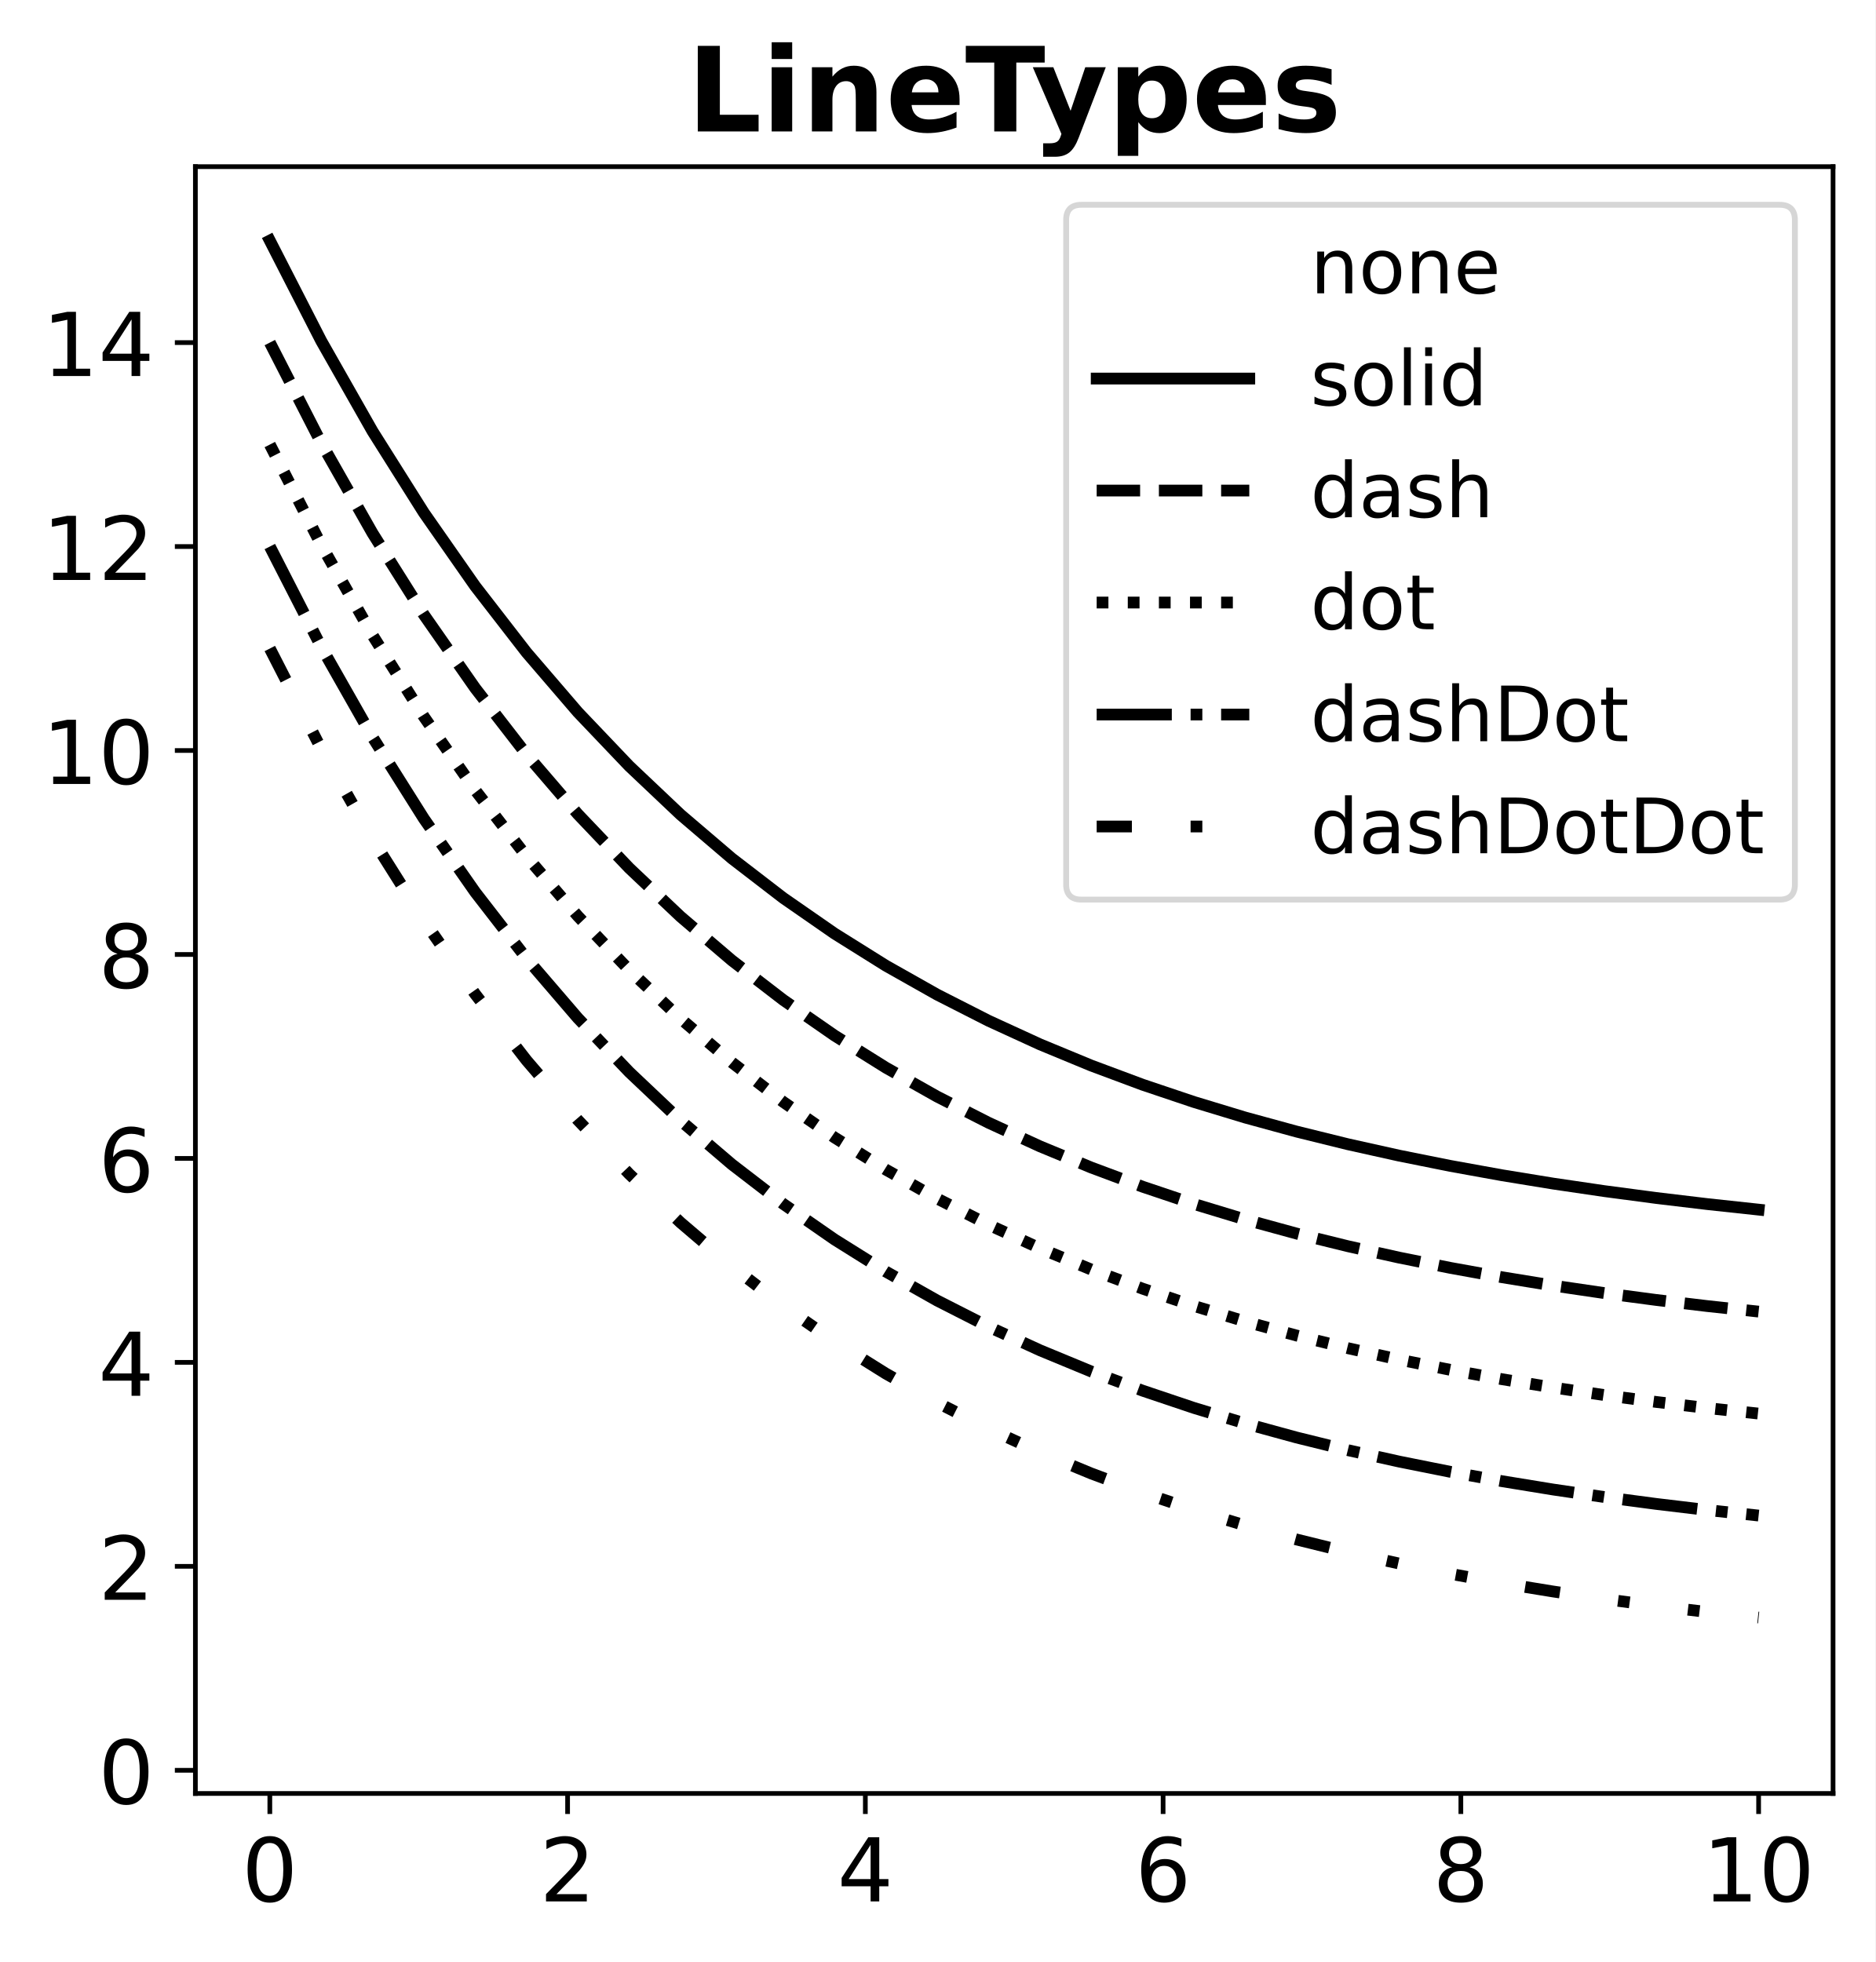
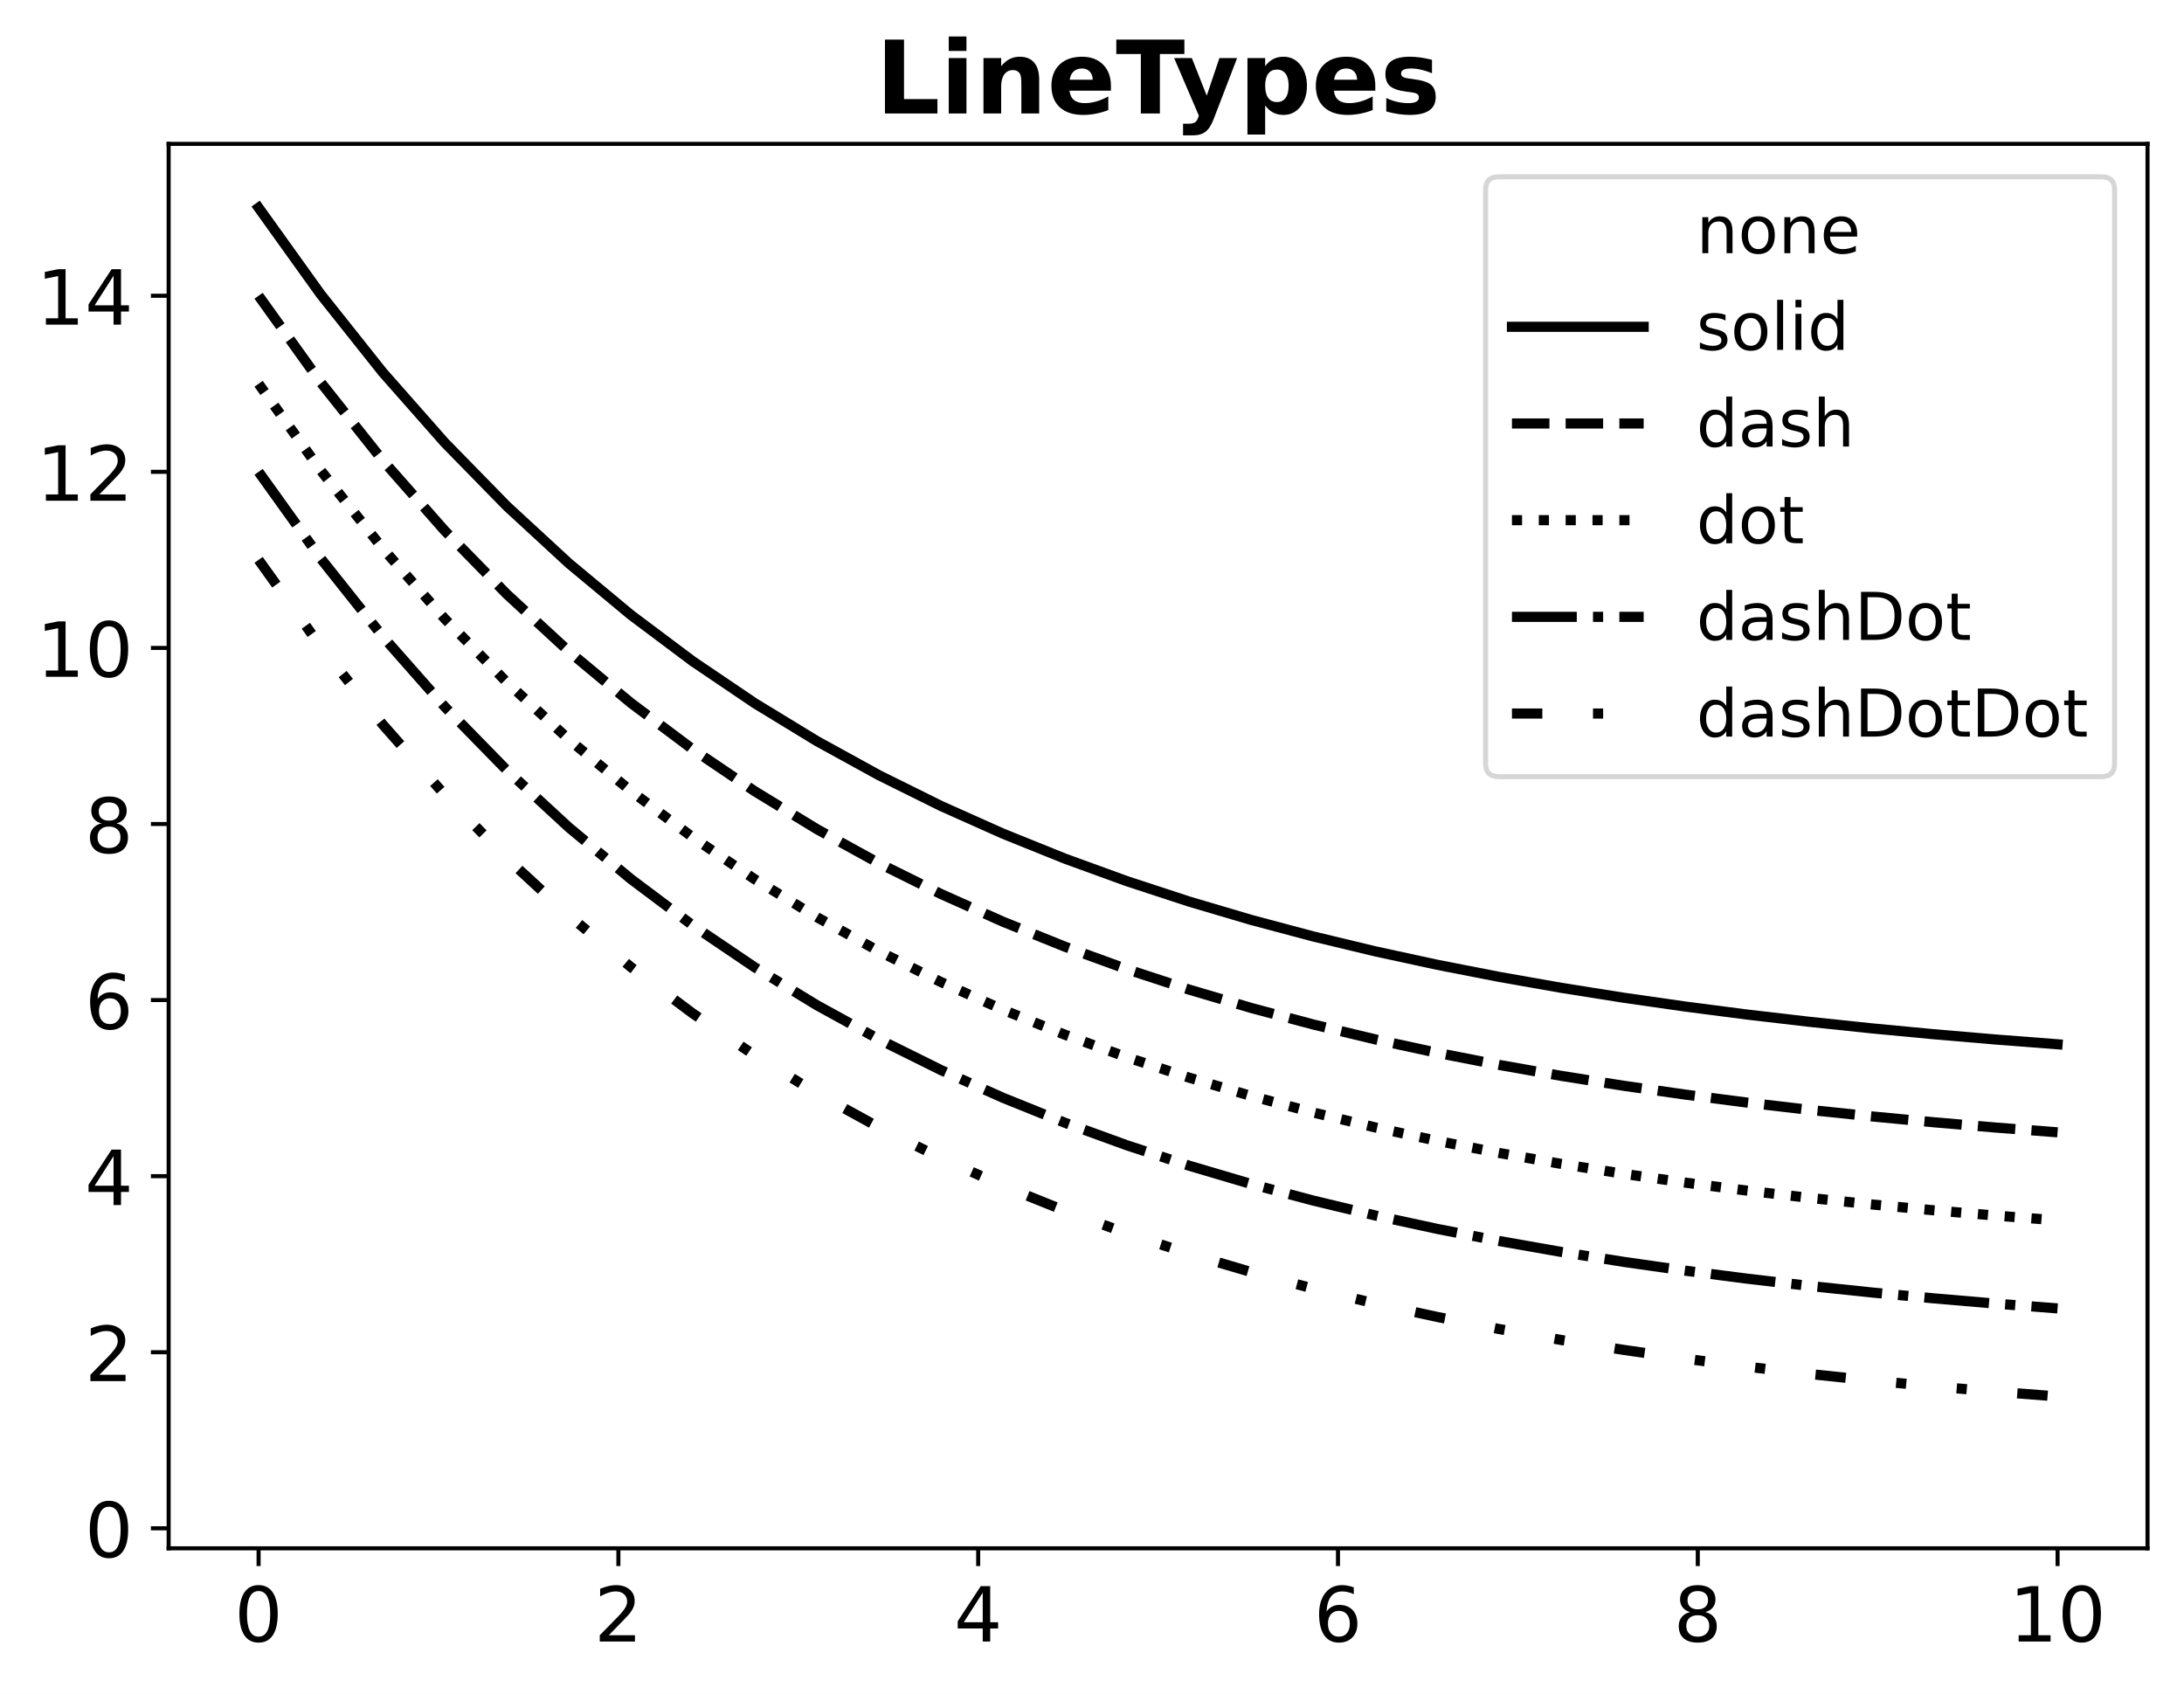
- <svg xmlns="http://www.w3.org/2000/svg" xmlns:xlink="http://www.w3.org/1999/xlink" height="334.314pt" version="1.1" viewBox="0 0 319.488 334.314" width="319.488pt">
+ <svg xmlns="http://www.w3.org/2000/svg" xmlns:xlink="http://www.w3.org/1999/xlink" height="334.314pt" version="1.1" viewBox="0 0 431.087 334.314" width="431.087pt">
  <defs>
    <style type="text/css">*{stroke-linecap:butt;stroke-linejoin:round;}</style>
  </defs>
  <g id="figure_1">
    <g id="patch_1">
-       <path d="M -0 334.314  L 319.488 334.314  L 319.488 0  L -0 0  z " style="fill:#ffffff;" />
+       <path d="M 0 334.314  L 431.087 334.314  L 431.087 0  L 0 0  z " style="fill:#ffffff;" />
    </g>
    <g id="axes_1">
      <g id="patch_2">
-         <path d="M 33.288 305.597  L 312.288 305.597  L 312.288 28.397  L 33.288 28.397  z " style="fill:#ffffff;" />
+         <path d="M 33.288 305.597  L 423.887 305.597  L 423.887 28.397  L 33.288 28.397  z " style="fill:#ffffff;" />
      </g>
      <g id="matplotlib.axis_1">
        <g id="xtick_1">
          <g id="line2d_1">
            <defs>
-               <path d="M 0 0  L 0 3.5  " id="mbaefd173a2" style="stroke:#000000;stroke-width:0.8;" />
-             </defs>
-             <g>
-               <use style="stroke:#000000;stroke-width:0.8;" x="45.969" xlink:href="#mbaefd173a2" y="305.597" />
+               <path d="M 0 0  L 0 3.5  " id="m12d3ffeaa0" style="stroke:#000000;stroke-width:0.8;" />
+             </defs>
+             <g>
+               <use style="stroke:#000000;stroke-width:0.8;" x="51.042" xlink:href="#m12d3ffeaa0" y="305.597" />
            </g>
          </g>
          <g id="text_1">
-             <g transform="translate(41.19744 323.9945)scale(0.15 -0.15)">
+             <g transform="translate(46.27017 323.9945)scale(0.15 -0.15)">
              <defs>
                <path d="M 31.781 66.406  Q 24.172 66.406 20.328 58.906  Q 16.5 51.422 16.5 36.375  Q 16.5 21.391 20.328 13.891  Q 24.172 6.391 31.781 6.391  Q 39.453 6.391 43.281 13.891  Q 47.125 21.391 47.125 36.375  Q 47.125 51.422 43.281 58.906  Q 39.453 66.406 31.781 66.406  z M 31.781 74.219  Q 44.047 74.219 50.516 64.516  Q 56.984 54.828 56.984 36.375  Q 56.984 17.969 50.516 8.266  Q 44.047 -1.422 31.781 -1.422  Q 19.531 -1.422 13.062 8.266  Q 6.594 17.969 6.594 36.375  Q 6.594 54.828 13.062 64.516  Q 19.531 74.219 31.781 74.219  z " id="DejaVuSans-48" />
              </defs>
              <use xlink:href="#DejaVuSans-48" />
            </g>
          </g>
        </g>
        <g id="xtick_2">
          <g id="line2d_2">
            <g>
-               <use style="stroke:#000000;stroke-width:0.8;" x="96.697" xlink:href="#mbaefd173a2" y="305.597" />
+               <use style="stroke:#000000;stroke-width:0.8;" x="122.06" xlink:href="#m12d3ffeaa0" y="305.597" />
            </g>
          </g>
          <g id="text_2">
-             <g transform="translate(91.92472 323.9945)scale(0.15 -0.15)">
+             <g transform="translate(117.2884 323.9945)scale(0.15 -0.15)">
              <defs>
                <path d="M 19.188 8.297  L 53.609 8.297  L 53.609 0  L 7.328 0  L 7.328 8.297  Q 12.938 14.109 22.625 23.891  Q 32.328 33.688 34.812 36.531  Q 39.547 41.844 41.422 45.531  Q 43.312 49.219 43.312 52.781  Q 43.312 58.594 39.234 62.25  Q 35.156 65.922 28.609 65.922  Q 23.969 65.922 18.812 64.312  Q 13.672 62.703 7.812 59.422  L 7.812 69.391  Q 13.766 71.781 18.938 73  Q 24.125 74.219 28.422 74.219  Q 39.75 74.219 46.484 68.547  Q 53.219 62.891 53.219 53.422  Q 53.219 48.922 51.531 44.891  Q 49.859 40.875 45.406 35.406  Q 44.188 33.984 37.641 27.219  Q 31.109 20.453 19.188 8.297  z " id="DejaVuSans-50" />
              </defs>
              <use xlink:href="#DejaVuSans-50" />
            </g>
          </g>
        </g>
        <g id="xtick_3">
          <g id="line2d_3">
            <g>
-               <use style="stroke:#000000;stroke-width:0.8;" x="147.424" xlink:href="#mbaefd173a2" y="305.597" />
+               <use style="stroke:#000000;stroke-width:0.8;" x="193.078" xlink:href="#m12d3ffeaa0" y="305.597" />
            </g>
          </g>
          <g id="text_3">
-             <g transform="translate(142.652 323.9945)scale(0.15 -0.15)">
+             <g transform="translate(188.3065 323.9945)scale(0.15 -0.15)">
              <defs>
                <path d="M 37.797 64.312  L 12.891 25.391  L 37.797 25.391  z M 35.203 72.906  L 47.609 72.906  L 47.609 25.391  L 58.016 25.391  L 58.016 17.188  L 47.609 17.188  L 47.609 0  L 37.797 0  L 37.797 17.188  L 4.891 17.188  L 4.891 26.703  z " id="DejaVuSans-52" />
              </defs>
              <use xlink:href="#DejaVuSans-52" />
            </g>
          </g>
        </g>
        <g id="xtick_4">
          <g id="line2d_4">
            <g>
-               <use style="stroke:#000000;stroke-width:0.8;" x="198.151" xlink:href="#mbaefd173a2" y="305.597" />
+               <use style="stroke:#000000;stroke-width:0.8;" x="264.097" xlink:href="#m12d3ffeaa0" y="305.597" />
            </g>
          </g>
          <g id="text_4">
-             <g transform="translate(193.3793 323.9945)scale(0.15 -0.15)">
+             <g transform="translate(259.3247 323.9945)scale(0.15 -0.15)">
              <defs>
                <path d="M 33.016 40.375  Q 26.375 40.375 22.484 35.828  Q 18.609 31.297 18.609 23.391  Q 18.609 15.531 22.484 10.953  Q 26.375 6.391 33.016 6.391  Q 39.656 6.391 43.531 10.953  Q 47.406 15.531 47.406 23.391  Q 47.406 31.297 43.531 35.828  Q 39.656 40.375 33.016 40.375  z M 52.594 71.297  L 52.594 62.312  Q 48.875 64.062 45.094 64.984  Q 41.312 65.922 37.594 65.922  Q 27.828 65.922 22.672 59.328  Q 17.531 52.734 16.797 39.406  Q 19.672 43.656 24.016 45.922  Q 28.375 48.188 33.594 48.188  Q 44.578 48.188 50.953 41.516  Q 57.328 34.859 57.328 23.391  Q 57.328 12.156 50.688 5.359  Q 44.047 -1.422 33.016 -1.422  Q 20.359 -1.422 13.672 8.266  Q 6.984 17.969 6.984 36.375  Q 6.984 53.656 15.188 63.938  Q 23.391 74.219 37.203 74.219  Q 40.922 74.219 44.703 73.484  Q 48.484 72.75 52.594 71.297  z " id="DejaVuSans-54" />
              </defs>
              <use xlink:href="#DejaVuSans-54" />
            </g>
          </g>
        </g>
        <g id="xtick_5">
          <g id="line2d_5">
            <g>
-               <use style="stroke:#000000;stroke-width:0.8;" x="248.878" xlink:href="#mbaefd173a2" y="305.597" />
+               <use style="stroke:#000000;stroke-width:0.8;" x="335.115" xlink:href="#m12d3ffeaa0" y="305.597" />
            </g>
          </g>
          <g id="text_5">
-             <g transform="translate(244.1065 323.9945)scale(0.15 -0.15)">
+             <g transform="translate(330.3429 323.9945)scale(0.15 -0.15)">
              <defs>
                <path d="M 31.781 34.625  Q 24.75 34.625 20.719 30.859  Q 16.703 27.094 16.703 20.516  Q 16.703 13.922 20.719 10.156  Q 24.75 6.391 31.781 6.391  Q 38.812 6.391 42.859 10.172  Q 46.922 13.969 46.922 20.516  Q 46.922 27.094 42.891 30.859  Q 38.875 34.625 31.781 34.625  z M 21.922 38.812  Q 15.578 40.375 12.031 44.719  Q 8.5 49.078 8.5 55.328  Q 8.5 64.062 14.719 69.141  Q 20.953 74.219 31.781 74.219  Q 42.672 74.219 48.875 69.141  Q 55.078 64.062 55.078 55.328  Q 55.078 49.078 51.531 44.719  Q 48 40.375 41.703 38.812  Q 48.828 37.156 52.797 32.312  Q 56.781 27.484 56.781 20.516  Q 56.781 9.906 50.312 4.234  Q 43.844 -1.422 31.781 -1.422  Q 19.734 -1.422 13.25 4.234  Q 6.781 9.906 6.781 20.516  Q 6.781 27.484 10.781 32.312  Q 14.797 37.156 21.922 38.812  z M 18.312 54.391  Q 18.312 48.734 21.844 45.562  Q 25.391 42.391 31.781 42.391  Q 38.141 42.391 41.719 45.562  Q 45.312 48.734 45.312 54.391  Q 45.312 60.062 41.719 63.234  Q 38.141 66.406 31.781 66.406  Q 25.391 66.406 21.844 63.234  Q 18.312 60.062 18.312 54.391  z " id="DejaVuSans-56" />
              </defs>
              <use xlink:href="#DejaVuSans-56" />
            </g>
          </g>
        </g>
        <g id="xtick_6">
          <g id="line2d_6">
            <g>
-               <use style="stroke:#000000;stroke-width:0.8;" x="299.606" xlink:href="#mbaefd173a2" y="305.597" />
+               <use style="stroke:#000000;stroke-width:0.8;" x="406.133" xlink:href="#m12d3ffeaa0" y="305.597" />
            </g>
          </g>
          <g id="text_6">
-             <g transform="translate(290.0619 323.9945)scale(0.15 -0.15)">
+             <g transform="translate(396.5892 323.9945)scale(0.15 -0.15)">
              <defs>
                <path d="M 12.406 8.297  L 28.516 8.297  L 28.516 63.922  L 10.984 60.406  L 10.984 69.391  L 28.422 72.906  L 38.281 72.906  L 38.281 8.297  L 54.391 8.297  L 54.391 0  L 12.406 0  z " id="DejaVuSans-49" />
              </defs>
              <use xlink:href="#DejaVuSans-49" />
              <use x="63.623" xlink:href="#DejaVuSans-48" />
            </g>
          </g>
        </g>
      </g>
      <g id="matplotlib.axis_2">
        <g id="ytick_1">
          <g id="line2d_7">
            <defs>
-               <path d="M 0 0  L -3.5 0  " id="m59f14168a6" style="stroke:#000000;stroke-width:0.8;" />
-             </defs>
-             <g>
-               <use style="stroke:#000000;stroke-width:0.8;" x="33.288" xlink:href="#m59f14168a6" y="301.648" />
+               <path d="M 0 0  L -3.5 0  " id="m9e25c3b928" style="stroke:#000000;stroke-width:0.8;" />
+             </defs>
+             <g>
+               <use style="stroke:#000000;stroke-width:0.8;" x="33.288" xlink:href="#m9e25c3b928" y="301.648" />
            </g>
          </g>
          <g id="text_7">
            <g transform="translate(16.74375 307.3471)scale(0.15 -0.15)">
              <use xlink:href="#DejaVuSans-48" />
            </g>
          </g>
        </g>
        <g id="ytick_2">
          <g id="line2d_8">
            <g>
-               <use style="stroke:#000000;stroke-width:0.8;" x="33.288" xlink:href="#m59f14168a6" y="266.895" />
+               <use style="stroke:#000000;stroke-width:0.8;" x="33.288" xlink:href="#m9e25c3b928" y="266.895" />
            </g>
          </g>
          <g id="text_8">
            <g transform="translate(16.74375 272.5936)scale(0.15 -0.15)">
              <use xlink:href="#DejaVuSans-50" />
            </g>
          </g>
        </g>
        <g id="ytick_3">
          <g id="line2d_9">
            <g>
-               <use style="stroke:#000000;stroke-width:0.8;" x="33.288" xlink:href="#m59f14168a6" y="232.141" />
+               <use style="stroke:#000000;stroke-width:0.8;" x="33.288" xlink:href="#m9e25c3b928" y="232.141" />
            </g>
          </g>
          <g id="text_9">
            <g transform="translate(16.74375 237.84)scale(0.15 -0.15)">
              <use xlink:href="#DejaVuSans-52" />
            </g>
          </g>
        </g>
        <g id="ytick_4">
          <g id="line2d_10">
            <g>
-               <use style="stroke:#000000;stroke-width:0.8;" x="33.288" xlink:href="#m59f14168a6" y="197.388" />
+               <use style="stroke:#000000;stroke-width:0.8;" x="33.288" xlink:href="#m9e25c3b928" y="197.388" />
            </g>
          </g>
          <g id="text_10">
            <g transform="translate(16.74375 203.0865)scale(0.15 -0.15)">
              <use xlink:href="#DejaVuSans-54" />
            </g>
          </g>
        </g>
        <g id="ytick_5">
          <g id="line2d_11">
            <g>
-               <use style="stroke:#000000;stroke-width:0.8;" x="33.288" xlink:href="#m59f14168a6" y="162.634" />
+               <use style="stroke:#000000;stroke-width:0.8;" x="33.288" xlink:href="#m9e25c3b928" y="162.634" />
            </g>
          </g>
          <g id="text_11">
            <g transform="translate(16.74375 168.333)scale(0.15 -0.15)">
              <use xlink:href="#DejaVuSans-56" />
            </g>
          </g>
        </g>
        <g id="ytick_6">
          <g id="line2d_12">
            <g>
-               <use style="stroke:#000000;stroke-width:0.8;" x="33.288" xlink:href="#m59f14168a6" y="127.881" />
+               <use style="stroke:#000000;stroke-width:0.8;" x="33.288" xlink:href="#m9e25c3b928" y="127.881" />
            </g>
          </g>
          <g id="text_12">
            <g transform="translate(7.2 133.5795)scale(0.15 -0.15)">
              <use xlink:href="#DejaVuSans-49" />
              <use x="63.623" xlink:href="#DejaVuSans-48" />
            </g>
          </g>
        </g>
        <g id="ytick_7">
          <g id="line2d_13">
            <g>
-               <use style="stroke:#000000;stroke-width:0.8;" x="33.288" xlink:href="#m59f14168a6" y="93.127" />
+               <use style="stroke:#000000;stroke-width:0.8;" x="33.288" xlink:href="#m9e25c3b928" y="93.127" />
            </g>
          </g>
          <g id="text_13">
            <g transform="translate(7.2 98.82598)scale(0.15 -0.15)">
              <use xlink:href="#DejaVuSans-49" />
              <use x="63.623" xlink:href="#DejaVuSans-50" />
            </g>
          </g>
        </g>
        <g id="ytick_8">
          <g id="line2d_14">
            <g>
-               <use style="stroke:#000000;stroke-width:0.8;" x="33.288" xlink:href="#m59f14168a6" y="58.374" />
+               <use style="stroke:#000000;stroke-width:0.8;" x="33.288" xlink:href="#m9e25c3b928" y="58.374" />
            </g>
          </g>
          <g id="text_14">
            <g transform="translate(7.2 64.07246)scale(0.15 -0.15)">
              <use xlink:href="#DejaVuSans-49" />
              <use x="63.623" xlink:href="#DejaVuSans-52" />
            </g>
          </g>
        </g>
      </g>
      <g id="line2d_15" />
      <g id="line2d_16">
-         <path clip-path="url(#p777e84c68c)" d="M 45.969 40.997  L 54.715 58.074  L 63.461 73.473  L 72.208 87.359  L 80.954 99.88  L 89.7 111.171  L 98.446 121.352  L 107.192 130.532  L 115.938 138.81  L 124.684 146.275  L 133.43 153.006  L 142.176 159.075  L 150.922 164.548  L 159.668 169.483  L 168.414 173.933  L 177.161 177.946  L 185.907 181.565  L 194.653 184.827  L 203.399 187.77  L 212.145 190.423  L 220.891 192.815  L 229.637 194.972  L 238.383 196.917  L 247.129 198.671  L 255.875 200.253  L 264.621 201.679  L 273.367 202.965  L 282.114 204.125  L 290.86 205.17  L 299.606 206.113  " style="fill:none;stroke:#000000;stroke-linecap:square;stroke-width:2;" />
+         <path clip-path="url(#pb5ec1f2b2b)" d="M 51.042 40.997  L 63.287 58.074  L 75.531 73.473  L 87.776 87.359  L 100.02 99.88  L 112.265 111.171  L 124.509 121.352  L 136.754 130.532  L 148.998 138.81  L 161.243 146.275  L 173.487 153.006  L 185.732 159.075  L 197.976 164.548  L 210.221 169.483  L 222.465 173.933  L 234.71 177.946  L 246.954 181.565  L 259.199 184.827  L 271.443 187.77  L 283.688 190.423  L 295.932 192.815  L 308.177 194.972  L 320.421 196.917  L 332.666 198.671  L 344.91 200.253  L 357.155 201.679  L 369.399 202.965  L 381.644 204.125  L 393.888 205.17  L 406.133 206.113  " style="fill:none;stroke:#000000;stroke-linecap:square;stroke-width:2;" />
      </g>
      <g id="line2d_17">
-         <path clip-path="url(#p777e84c68c)" d="M 45.969 58.374  L 54.715 75.451  L 63.461 90.85  L 72.208 104.736  L 80.954 117.257  L 89.7 128.547  L 98.446 138.728  L 107.192 147.909  L 115.938 156.187  L 124.684 163.651  L 133.43 170.382  L 142.176 176.452  L 150.922 181.925  L 159.668 186.86  L 168.414 191.31  L 177.161 195.323  L 185.907 198.941  L 194.653 202.204  L 203.399 205.146  L 212.145 207.799  L 220.891 210.192  L 229.637 212.349  L 238.383 214.294  L 247.129 216.048  L 255.875 217.629  L 264.621 219.056  L 273.367 220.342  L 282.114 221.501  L 290.86 222.547  L 299.606 223.49  " style="fill:none;stroke:#000000;stroke-dasharray:7.4,3.2;stroke-dashoffset:0;stroke-width:2;" />
+         <path clip-path="url(#pb5ec1f2b2b)" d="M 51.042 58.374  L 63.287 75.451  L 75.531 90.85  L 87.776 104.736  L 100.02 117.257  L 112.265 128.547  L 124.509 138.728  L 136.754 147.909  L 148.998 156.187  L 161.243 163.651  L 173.487 170.382  L 185.732 176.452  L 197.976 181.925  L 210.221 186.86  L 222.465 191.31  L 234.71 195.323  L 246.954 198.941  L 259.199 202.204  L 271.443 205.146  L 283.688 207.799  L 295.932 210.192  L 308.177 212.349  L 320.421 214.294  L 332.666 216.048  L 344.91 217.629  L 357.155 219.056  L 369.399 220.342  L 381.644 221.501  L 393.888 222.547  L 406.133 223.49  " style="fill:none;stroke:#000000;stroke-dasharray:7.4,3.2;stroke-dashoffset:0;stroke-width:2;" />
      </g>
      <g id="line2d_18">
-         <path clip-path="url(#p777e84c68c)" d="M 45.969 75.75  L 54.715 92.828  L 63.461 108.227  L 72.208 122.113  L 80.954 134.634  L 89.7 145.924  L 98.446 156.105  L 107.192 165.285  L 115.938 173.564  L 124.684 181.028  L 133.43 187.759  L 142.176 193.829  L 150.922 199.302  L 159.668 204.237  L 168.414 208.687  L 177.161 212.7  L 185.907 216.318  L 194.653 219.581  L 203.399 222.523  L 212.145 225.176  L 220.891 227.568  L 229.637 229.725  L 238.383 231.671  L 247.129 233.425  L 255.875 235.006  L 264.621 236.432  L 273.367 237.718  L 282.114 238.878  L 290.86 239.924  L 299.606 240.867  " style="fill:none;stroke:#000000;stroke-dasharray:2,3.3;stroke-dashoffset:0;stroke-width:2;" />
+         <path clip-path="url(#pb5ec1f2b2b)" d="M 51.042 75.75  L 63.287 92.828  L 75.531 108.227  L 87.776 122.113  L 100.02 134.634  L 112.265 145.924  L 124.509 156.105  L 136.754 165.285  L 148.998 173.564  L 161.243 181.028  L 173.487 187.759  L 185.732 193.829  L 197.976 199.302  L 210.221 204.237  L 222.465 208.687  L 234.71 212.7  L 246.954 216.318  L 259.199 219.581  L 271.443 222.523  L 283.688 225.176  L 295.932 227.568  L 308.177 229.725  L 320.421 231.671  L 332.666 233.425  L 344.91 235.006  L 357.155 236.432  L 369.399 237.718  L 381.644 238.878  L 393.888 239.924  L 406.133 240.867  " style="fill:none;stroke:#000000;stroke-dasharray:2,3.3;stroke-dashoffset:0;stroke-width:2;" />
      </g>
      <g id="line2d_19">
-         <path clip-path="url(#p777e84c68c)" d="M 45.969 93.127  L 54.715 110.205  L 63.461 125.604  L 72.208 139.489  L 80.954 152.01  L 89.7 163.301  L 98.446 173.482  L 107.192 182.662  L 115.938 190.94  L 124.684 198.405  L 133.43 205.136  L 142.176 211.205  L 150.922 216.678  L 159.668 221.614  L 168.414 226.064  L 177.161 230.076  L 185.907 233.695  L 194.653 236.958  L 203.399 239.9  L 212.145 242.553  L 220.891 244.945  L 229.637 247.102  L 238.383 249.047  L 247.129 250.801  L 255.875 252.383  L 264.621 253.809  L 273.367 255.095  L 282.114 256.255  L 290.86 257.3  L 299.606 258.243  " style="fill:none;stroke:#000000;stroke-dasharray:12.8,3.2,2,3.2;stroke-dashoffset:0;stroke-width:2;" />
+         <path clip-path="url(#pb5ec1f2b2b)" d="M 51.042 93.127  L 63.287 110.205  L 75.531 125.604  L 87.776 139.489  L 100.02 152.01  L 112.265 163.301  L 124.509 173.482  L 136.754 182.662  L 148.998 190.94  L 161.243 198.405  L 173.487 205.136  L 185.732 211.205  L 197.976 216.678  L 210.221 221.614  L 222.465 226.064  L 234.71 230.076  L 246.954 233.695  L 259.199 236.958  L 271.443 239.9  L 283.688 242.553  L 295.932 244.945  L 308.177 247.102  L 320.421 249.047  L 332.666 250.801  L 344.91 252.383  L 357.155 253.809  L 369.399 255.095  L 381.644 256.255  L 393.888 257.3  L 406.133 258.243  " style="fill:none;stroke:#000000;stroke-dasharray:12.8,3.2,2,3.2;stroke-dashoffset:0;stroke-width:2;" />
      </g>
      <g id="line2d_20">
-         <path clip-path="url(#p777e84c68c)" d="M 45.969 110.504  L 54.715 127.581  L 63.461 142.98  L 72.208 156.866  L 80.954 169.387  L 89.7 180.678  L 98.446 190.859  L 107.192 200.039  L 115.938 208.317  L 124.684 215.782  L 133.43 222.513  L 142.176 228.582  L 150.922 234.055  L 159.668 238.99  L 168.414 243.44  L 177.161 247.453  L 185.907 251.072  L 194.653 254.334  L 203.399 257.277  L 212.145 259.93  L 220.891 262.322  L 229.637 264.479  L 238.383 266.424  L 247.129 268.178  L 255.875 269.76  L 264.621 271.186  L 273.367 272.472  L 282.114 273.632  L 290.86 274.677  L 299.606 275.62  " style="fill:none;stroke:#000000;stroke-dasharray:6,10,2,10,2,10;stroke-dashoffset:0;stroke-width:2;" />
+         <path clip-path="url(#pb5ec1f2b2b)" d="M 51.042 110.504  L 63.287 127.581  L 75.531 142.98  L 87.776 156.866  L 100.02 169.387  L 112.265 180.678  L 124.509 190.859  L 136.754 200.039  L 148.998 208.317  L 161.243 215.782  L 173.487 222.513  L 185.732 228.582  L 197.976 234.055  L 210.221 238.99  L 222.465 243.44  L 234.71 247.453  L 246.954 251.072  L 259.199 254.334  L 271.443 257.277  L 283.688 259.93  L 295.932 262.322  L 308.177 264.479  L 320.421 266.424  L 332.666 268.178  L 344.91 269.76  L 357.155 271.186  L 369.399 272.472  L 381.644 273.632  L 393.888 274.677  L 406.133 275.62  " style="fill:none;stroke:#000000;stroke-dasharray:6,10,2,10,2,10;stroke-dashoffset:0;stroke-width:2;" />
      </g>
      <g id="patch_3">
        <path d="M 33.288 305.597  L 33.288 28.397  " style="fill:none;stroke:#000000;stroke-linecap:square;stroke-linejoin:miter;stroke-width:0.8;" />
      </g>
      <g id="patch_4">
-         <path d="M 312.288 305.597  L 312.288 28.397  " style="fill:none;stroke:#000000;stroke-linecap:square;stroke-linejoin:miter;stroke-width:0.8;" />
+         <path d="M 423.887 305.597  L 423.887 28.397  " style="fill:none;stroke:#000000;stroke-linecap:square;stroke-linejoin:miter;stroke-width:0.8;" />
      </g>
      <g id="patch_5">
-         <path d="M 33.288 305.597  L 312.288 305.597  " style="fill:none;stroke:#000000;stroke-linecap:square;stroke-linejoin:miter;stroke-width:0.8;" />
+         <path d="M 33.288 305.597  L 423.887 305.597  " style="fill:none;stroke:#000000;stroke-linecap:square;stroke-linejoin:miter;stroke-width:0.8;" />
      </g>
      <g id="patch_6">
-         <path d="M 33.288 28.397  L 312.288 28.397  " style="fill:none;stroke:#000000;stroke-linecap:square;stroke-linejoin:miter;stroke-width:0.8;" />
+         <path d="M 33.288 28.397  L 423.887 28.397  " style="fill:none;stroke:#000000;stroke-linecap:square;stroke-linejoin:miter;stroke-width:0.8;" />
      </g>
      <g id="text_15">
-         <g transform="translate(117.0406 22.39688)scale(0.2 -0.2)">
+         <g transform="translate(172.8406 22.39688)scale(0.2 -0.2)">
          <defs>
            <path d="M 9.188 72.906  L 27.984 72.906  L 27.984 14.203  L 60.984 14.203  L 60.984 0  L 9.188 0  z " id="DejaVuSans-Bold-76" />
            <path d="M 8.406 54.688  L 25.875 54.688  L 25.875 0  L 8.406 0  z M 8.406 75.984  L 25.875 75.984  L 25.875 61.719  L 8.406 61.719  z " id="DejaVuSans-Bold-105" />
            <path d="M 63.375 33.297  L 63.375 0  L 45.797 0  L 45.797 5.422  L 45.797 25.484  Q 45.797 32.562 45.484 35.25  Q 45.172 37.938 44.391 39.203  Q 43.359 40.922 41.594 41.875  Q 39.844 42.828 37.594 42.828  Q 32.125 42.828 29 38.594  Q 25.875 34.375 25.875 26.906  L 25.875 0  L 8.406 0  L 8.406 54.688  L 25.875 54.688  L 25.875 46.688  Q 29.828 51.469 34.266 53.734  Q 38.719 56 44.094 56  Q 53.562 56 58.469 50.188  Q 63.375 44.391 63.375 33.297  z " id="DejaVuSans-Bold-110" />
            <path d="M 62.984 27.484  L 62.984 22.516  L 22.125 22.516  Q 22.75 16.359 26.562 13.281  Q 30.375 10.203 37.203 10.203  Q 42.719 10.203 48.5 11.844  Q 54.297 13.484 60.406 16.797  L 60.406 3.328  Q 54.203 0.984 48 -0.219  Q 41.797 -1.422 35.594 -1.422  Q 20.75 -1.422 12.516 6.125  Q 4.297 13.672 4.297 27.297  Q 4.297 40.672 12.375 48.328  Q 20.453 56 34.625 56  Q 47.516 56 55.25 48.234  Q 62.984 40.484 62.984 27.484  z M 45.016 33.297  Q 45.016 38.281 42.109 41.328  Q 39.203 44.391 34.516 44.391  Q 29.438 44.391 26.266 41.531  Q 23.094 38.672 22.312 33.297  z " id="DejaVuSans-Bold-101" />
            <path d="M 0.484 72.906  L 67.672 72.906  L 67.672 58.688  L 43.5 58.688  L 43.5 0  L 24.703 0  L 24.703 58.688  L 0.484 58.688  z " id="DejaVuSans-Bold-84" />
            <path d="M 1.219 54.688  L 18.703 54.688  L 33.406 17.578  L 45.906 54.688  L 63.375 54.688  L 40.375 -5.172  Q 36.922 -14.312 32.297 -17.938  Q 27.688 -21.578 20.125 -21.578  L 10.016 -21.578  L 10.016 -10.109  L 15.484 -10.109  Q 19.922 -10.109 21.938 -8.688  Q 23.969 -7.281 25.094 -3.609  L 25.594 -2.094  z " id="DejaVuSans-Bold-121" />
            <path d="M 25.875 7.906  L 25.875 -20.797  L 8.406 -20.797  L 8.406 54.688  L 25.875 54.688  L 25.875 46.688  Q 29.5 51.469 33.891 53.734  Q 38.281 56 44 56  Q 54.109 56 60.594 47.969  Q 67.094 39.938 67.094 27.297  Q 67.094 14.656 60.594 6.609  Q 54.109 -1.422 44 -1.422  Q 38.281 -1.422 33.891 0.844  Q 29.5 3.125 25.875 7.906  z M 37.5 43.312  Q 31.891 43.312 28.875 39.188  Q 25.875 35.062 25.875 27.297  Q 25.875 19.531 28.875 15.406  Q 31.891 11.281 37.5 11.281  Q 43.109 11.281 46.062 15.375  Q 49.031 19.484 49.031 27.297  Q 49.031 35.109 46.062 39.203  Q 43.109 43.312 37.5 43.312  z " id="DejaVuSans-Bold-112" />
            <path d="M 51.125 52.984  L 51.125 39.703  Q 45.516 42.047 40.281 43.219  Q 35.062 44.391 30.422 44.391  Q 25.438 44.391 23.016 43.141  Q 20.609 41.891 20.609 39.312  Q 20.609 37.203 22.438 36.078  Q 24.266 34.969 29 34.422  L 32.078 33.984  Q 45.516 32.281 50.141 28.375  Q 54.781 24.469 54.781 16.109  Q 54.781 7.375 48.328 2.969  Q 41.891 -1.422 29.109 -1.422  Q 23.688 -1.422 17.891 -0.562  Q 12.109 0.297 6 2  L 6 15.281  Q 11.234 12.75 16.719 11.469  Q 22.219 10.203 27.875 10.203  Q 33.016 10.203 35.594 11.609  Q 38.188 13.031 38.188 15.828  Q 38.188 18.172 36.406 19.312  Q 34.625 20.453 29.297 21.094  L 26.219 21.484  Q 14.547 22.953 9.859 26.906  Q 5.172 30.859 5.172 38.922  Q 5.172 47.609 11.125 51.797  Q 17.094 56 29.391 56  Q 34.234 56 39.547 55.266  Q 44.875 54.547 51.125 52.984  z " id="DejaVuSans-Bold-115" />
          </defs>
          <use xlink:href="#DejaVuSans-Bold-76" />
          <use x="63.721" xlink:href="#DejaVuSans-Bold-105" />
          <use x="97.998" xlink:href="#DejaVuSans-Bold-110" />
          <use x="169.189" xlink:href="#DejaVuSans-Bold-101" />
          <use x="237.012" xlink:href="#DejaVuSans-Bold-84" />
          <use x="293.35" xlink:href="#DejaVuSans-Bold-121" />
          <use x="358.535" xlink:href="#DejaVuSans-Bold-112" />
          <use x="430.117" xlink:href="#DejaVuSans-Bold-101" />
          <use x="497.939" xlink:href="#DejaVuSans-Bold-115" />
        </g>
      </g>
      <g id="legend_1">
        <g id="patch_7">
-           <path d="M 184.235 153.286  L 303.188 153.286  Q 305.788 153.286 305.788 150.686  L 305.788 37.497  Q 305.788 34.897 303.188 34.897  L 184.235 34.897  Q 181.635 34.897 181.635 37.497  L 181.635 150.686  Q 181.635 153.286 184.235 153.286  z " style="fill:#ffffff;opacity:0.8;stroke:#cccccc;stroke-linejoin:miter;" />
+           <path d="M 295.835 153.286  L 414.788 153.286  Q 417.387 153.286 417.387 150.686  L 417.387 37.497  Q 417.387 34.897 414.788 34.897  L 295.835 34.897  Q 293.235 34.897 293.235 37.497  L 293.235 150.686  Q 293.235 153.286 295.835 153.286  z " style="fill:#ffffff;opacity:0.8;stroke:#cccccc;stroke-linejoin:miter;" />
        </g>
        <g id="line2d_21" />
        <g id="line2d_22" />
        <g id="text_16">
-           <g transform="translate(223.2355 49.97484)scale(0.13 -0.13)">
+           <g transform="translate(334.8355 49.97484)scale(0.13 -0.13)">
            <defs>
              <path d="M 54.891 33.016  L 54.891 0  L 45.906 0  L 45.906 32.719  Q 45.906 40.484 42.875 44.328  Q 39.844 48.188 33.797 48.188  Q 26.516 48.188 22.312 43.547  Q 18.109 38.922 18.109 30.906  L 18.109 0  L 9.078 0  L 9.078 54.688  L 18.109 54.688  L 18.109 46.188  Q 21.344 51.125 25.703 53.562  Q 30.078 56 35.797 56  Q 45.219 56 50.047 50.172  Q 54.891 44.344 54.891 33.016  z " id="DejaVuSans-110" />
              <path d="M 30.609 48.391  Q 23.391 48.391 19.188 42.75  Q 14.984 37.109 14.984 27.297  Q 14.984 17.484 19.156 11.844  Q 23.344 6.203 30.609 6.203  Q 37.797 6.203 41.984 11.859  Q 46.188 17.531 46.188 27.297  Q 46.188 37.016 41.984 42.703  Q 37.797 48.391 30.609 48.391  z M 30.609 56  Q 42.328 56 49.016 48.375  Q 55.719 40.766 55.719 27.297  Q 55.719 13.875 49.016 6.219  Q 42.328 -1.422 30.609 -1.422  Q 18.844 -1.422 12.172 6.219  Q 5.516 13.875 5.516 27.297  Q 5.516 40.766 12.172 48.375  Q 18.844 56 30.609 56  z " id="DejaVuSans-111" />
              <path d="M 56.203 29.594  L 56.203 25.203  L 14.891 25.203  Q 15.484 15.922 20.484 11.062  Q 25.484 6.203 34.422 6.203  Q 39.594 6.203 44.453 7.469  Q 49.312 8.734 54.109 11.281  L 54.109 2.781  Q 49.266 0.734 44.188 -0.344  Q 39.109 -1.422 33.891 -1.422  Q 20.797 -1.422 13.156 6.188  Q 5.516 13.812 5.516 26.812  Q 5.516 40.234 12.766 48.109  Q 20.016 56 32.328 56  Q 43.359 56 49.781 48.891  Q 56.203 41.797 56.203 29.594  z M 47.219 32.234  Q 47.125 39.594 43.094 43.984  Q 39.062 48.391 32.422 48.391  Q 24.906 48.391 20.391 44.141  Q 15.875 39.891 15.188 32.172  z " id="DejaVuSans-101" />
            </defs>
            <use xlink:href="#DejaVuSans-110" />
            <use x="63.379" xlink:href="#DejaVuSans-111" />
            <use x="124.561" xlink:href="#DejaVuSans-110" />
            <use x="187.939" xlink:href="#DejaVuSans-101" />
          </g>
        </g>
        <g id="line2d_23">
-           <path d="M 186.835 64.506  L 212.835 64.506  " style="fill:none;stroke:#000000;stroke-linecap:square;stroke-width:2;" />
+           <path d="M 298.435 64.506  L 324.435 64.506  " style="fill:none;stroke:#000000;stroke-linecap:square;stroke-width:2;" />
        </g>
        <g id="line2d_24" />
        <g id="text_17">
-           <g transform="translate(223.2355 69.05641)scale(0.13 -0.13)">
+           <g transform="translate(334.8355 69.05641)scale(0.13 -0.13)">
            <defs>
              <path d="M 44.281 53.078  L 44.281 44.578  Q 40.484 46.531 36.375 47.5  Q 32.281 48.484 27.875 48.484  Q 21.188 48.484 17.844 46.438  Q 14.5 44.391 14.5 40.281  Q 14.5 37.156 16.891 35.375  Q 19.281 33.594 26.516 31.984  L 29.594 31.297  Q 39.156 29.25 43.188 25.516  Q 47.219 21.781 47.219 15.094  Q 47.219 7.469 41.188 3.016  Q 35.156 -1.422 24.609 -1.422  Q 20.219 -1.422 15.453 -0.562  Q 10.688 0.297 5.422 2  L 5.422 11.281  Q 10.406 8.688 15.234 7.391  Q 20.062 6.109 24.812 6.109  Q 31.156 6.109 34.562 8.281  Q 37.984 10.453 37.984 14.406  Q 37.984 18.062 35.516 20.016  Q 33.062 21.969 24.703 23.781  L 21.578 24.516  Q 13.234 26.266 9.516 29.906  Q 5.812 33.547 5.812 39.891  Q 5.812 47.609 11.281 51.797  Q 16.75 56 26.812 56  Q 31.781 56 36.172 55.266  Q 40.578 54.547 44.281 53.078  z " id="DejaVuSans-115" />
              <path d="M 9.422 75.984  L 18.406 75.984  L 18.406 0  L 9.422 0  z " id="DejaVuSans-108" />
              <path d="M 9.422 54.688  L 18.406 54.688  L 18.406 0  L 9.422 0  z M 9.422 75.984  L 18.406 75.984  L 18.406 64.594  L 9.422 64.594  z " id="DejaVuSans-105" />
              <path d="M 45.406 46.391  L 45.406 75.984  L 54.391 75.984  L 54.391 0  L 45.406 0  L 45.406 8.203  Q 42.578 3.328 38.25 0.953  Q 33.938 -1.422 27.875 -1.422  Q 17.969 -1.422 11.734 6.484  Q 5.516 14.406 5.516 27.297  Q 5.516 40.188 11.734 48.094  Q 17.969 56 27.875 56  Q 33.938 56 38.25 53.625  Q 42.578 51.266 45.406 46.391  z M 14.797 27.297  Q 14.797 17.391 18.875 11.75  Q 22.953 6.109 30.078 6.109  Q 37.203 6.109 41.297 11.75  Q 45.406 17.391 45.406 27.297  Q 45.406 37.203 41.297 42.844  Q 37.203 48.484 30.078 48.484  Q 22.953 48.484 18.875 42.844  Q 14.797 37.203 14.797 27.297  z " id="DejaVuSans-100" />
            </defs>
            <use xlink:href="#DejaVuSans-115" />
            <use x="52.1" xlink:href="#DejaVuSans-111" />
            <use x="113.281" xlink:href="#DejaVuSans-108" />
            <use x="141.064" xlink:href="#DejaVuSans-105" />
            <use x="168.848" xlink:href="#DejaVuSans-100" />
          </g>
        </g>
        <g id="line2d_25">
-           <path d="M 186.835 83.588  L 212.835 83.588  " style="fill:none;stroke:#000000;stroke-dasharray:7.4,3.2;stroke-dashoffset:0;stroke-width:2;" />
+           <path d="M 298.435 83.588  L 324.435 83.588  " style="fill:none;stroke:#000000;stroke-dasharray:7.4,3.2;stroke-dashoffset:0;stroke-width:2;" />
        </g>
        <g id="line2d_26" />
        <g id="text_18">
-           <g transform="translate(223.2355 88.13797)scale(0.13 -0.13)">
+           <g transform="translate(334.8355 88.13797)scale(0.13 -0.13)">
            <defs>
              <path d="M 34.281 27.484  Q 23.391 27.484 19.188 25  Q 14.984 22.516 14.984 16.5  Q 14.984 11.719 18.141 8.906  Q 21.297 6.109 26.703 6.109  Q 34.188 6.109 38.703 11.406  Q 43.219 16.703 43.219 25.484  L 43.219 27.484  z M 52.203 31.203  L 52.203 0  L 43.219 0  L 43.219 8.297  Q 40.141 3.328 35.547 0.953  Q 30.953 -1.422 24.312 -1.422  Q 15.922 -1.422 10.953 3.297  Q 6 8.016 6 15.922  Q 6 25.141 12.172 29.828  Q 18.359 34.516 30.609 34.516  L 43.219 34.516  L 43.219 35.406  Q 43.219 41.609 39.141 45  Q 35.062 48.391 27.688 48.391  Q 23 48.391 18.547 47.266  Q 14.109 46.141 10.016 43.891  L 10.016 52.203  Q 14.938 54.109 19.578 55.047  Q 24.219 56 28.609 56  Q 40.484 56 46.344 49.844  Q 52.203 43.703 52.203 31.203  z " id="DejaVuSans-97" />
              <path d="M 54.891 33.016  L 54.891 0  L 45.906 0  L 45.906 32.719  Q 45.906 40.484 42.875 44.328  Q 39.844 48.188 33.797 48.188  Q 26.516 48.188 22.312 43.547  Q 18.109 38.922 18.109 30.906  L 18.109 0  L 9.078 0  L 9.078 75.984  L 18.109 75.984  L 18.109 46.188  Q 21.344 51.125 25.703 53.562  Q 30.078 56 35.797 56  Q 45.219 56 50.047 50.172  Q 54.891 44.344 54.891 33.016  z " id="DejaVuSans-104" />
            </defs>
            <use xlink:href="#DejaVuSans-100" />
            <use x="63.477" xlink:href="#DejaVuSans-97" />
            <use x="124.756" xlink:href="#DejaVuSans-115" />
            <use x="176.855" xlink:href="#DejaVuSans-104" />
          </g>
        </g>
        <g id="line2d_27">
-           <path d="M 186.835 102.67  L 212.835 102.67  " style="fill:none;stroke:#000000;stroke-dasharray:2,3.3;stroke-dashoffset:0;stroke-width:2;" />
+           <path d="M 298.435 102.67  L 324.435 102.67  " style="fill:none;stroke:#000000;stroke-dasharray:2,3.3;stroke-dashoffset:0;stroke-width:2;" />
        </g>
        <g id="line2d_28" />
        <g id="text_19">
-           <g transform="translate(223.2355 107.2195)scale(0.13 -0.13)">
+           <g transform="translate(334.8355 107.2195)scale(0.13 -0.13)">
            <defs>
              <path d="M 18.312 70.219  L 18.312 54.688  L 36.812 54.688  L 36.812 47.703  L 18.312 47.703  L 18.312 18.016  Q 18.312 11.328 20.141 9.422  Q 21.969 7.516 27.594 7.516  L 36.812 7.516  L 36.812 0  L 27.594 0  Q 17.188 0 13.234 3.875  Q 9.281 7.766 9.281 18.016  L 9.281 47.703  L 2.688 47.703  L 2.688 54.688  L 9.281 54.688  L 9.281 70.219  z " id="DejaVuSans-116" />
            </defs>
            <use xlink:href="#DejaVuSans-100" />
            <use x="63.477" xlink:href="#DejaVuSans-111" />
            <use x="124.658" xlink:href="#DejaVuSans-116" />
          </g>
        </g>
        <g id="line2d_29">
-           <path d="M 186.835 121.751  L 212.835 121.751  " style="fill:none;stroke:#000000;stroke-dasharray:12.8,3.2,2,3.2;stroke-dashoffset:0;stroke-width:2;" />
+           <path d="M 298.435 121.751  L 324.435 121.751  " style="fill:none;stroke:#000000;stroke-dasharray:12.8,3.2,2,3.2;stroke-dashoffset:0;stroke-width:2;" />
        </g>
        <g id="line2d_30" />
        <g id="text_20">
-           <g transform="translate(223.2355 126.3011)scale(0.13 -0.13)">
+           <g transform="translate(334.8355 126.3011)scale(0.13 -0.13)">
            <defs>
              <path d="M 19.672 64.797  L 19.672 8.109  L 31.594 8.109  Q 46.688 8.109 53.688 14.938  Q 60.688 21.781 60.688 36.531  Q 60.688 51.172 53.688 57.984  Q 46.688 64.797 31.594 64.797  z M 9.812 72.906  L 30.078 72.906  Q 51.266 72.906 61.172 64.094  Q 71.094 55.281 71.094 36.531  Q 71.094 17.672 61.125 8.828  Q 51.172 0 30.078 0  L 9.812 0  z " id="DejaVuSans-68" />
            </defs>
            <use xlink:href="#DejaVuSans-100" />
            <use x="63.477" xlink:href="#DejaVuSans-97" />
            <use x="124.756" xlink:href="#DejaVuSans-115" />
            <use x="176.855" xlink:href="#DejaVuSans-104" />
            <use x="240.234" xlink:href="#DejaVuSans-68" />
            <use x="317.236" xlink:href="#DejaVuSans-111" />
            <use x="378.418" xlink:href="#DejaVuSans-116" />
          </g>
        </g>
        <g id="line2d_31">
-           <path d="M 186.835 140.833  L 212.835 140.833  " style="fill:none;stroke:#000000;stroke-dasharray:6,10,2,10,2,10;stroke-dashoffset:0;stroke-width:2;" />
+           <path d="M 298.435 140.833  L 324.435 140.833  " style="fill:none;stroke:#000000;stroke-dasharray:6,10,2,10,2,10;stroke-dashoffset:0;stroke-width:2;" />
        </g>
        <g id="line2d_32" />
        <g id="text_21">
-           <g transform="translate(223.2355 145.3827)scale(0.13 -0.13)">
+           <g transform="translate(334.8355 145.3827)scale(0.13 -0.13)">
            <use xlink:href="#DejaVuSans-100" />
            <use x="63.477" xlink:href="#DejaVuSans-97" />
            <use x="124.756" xlink:href="#DejaVuSans-115" />
            <use x="176.855" xlink:href="#DejaVuSans-104" />
            <use x="240.234" xlink:href="#DejaVuSans-68" />
            <use x="317.236" xlink:href="#DejaVuSans-111" />
            <use x="378.418" xlink:href="#DejaVuSans-116" />
            <use x="417.627" xlink:href="#DejaVuSans-68" />
            <use x="494.629" xlink:href="#DejaVuSans-111" />
            <use x="555.811" xlink:href="#DejaVuSans-116" />
          </g>
        </g>
      </g>
    </g>
  </g>
  <defs>
-     <clipPath id="p777e84c68c">
-       <rect height="277.2" width="279" x="33.288" y="28.397" />
+     <clipPath id="pb5ec1f2b2b">
+       <rect height="277.2" width="390.6" x="33.288" y="28.397" />
    </clipPath>
  </defs>
</svg>
